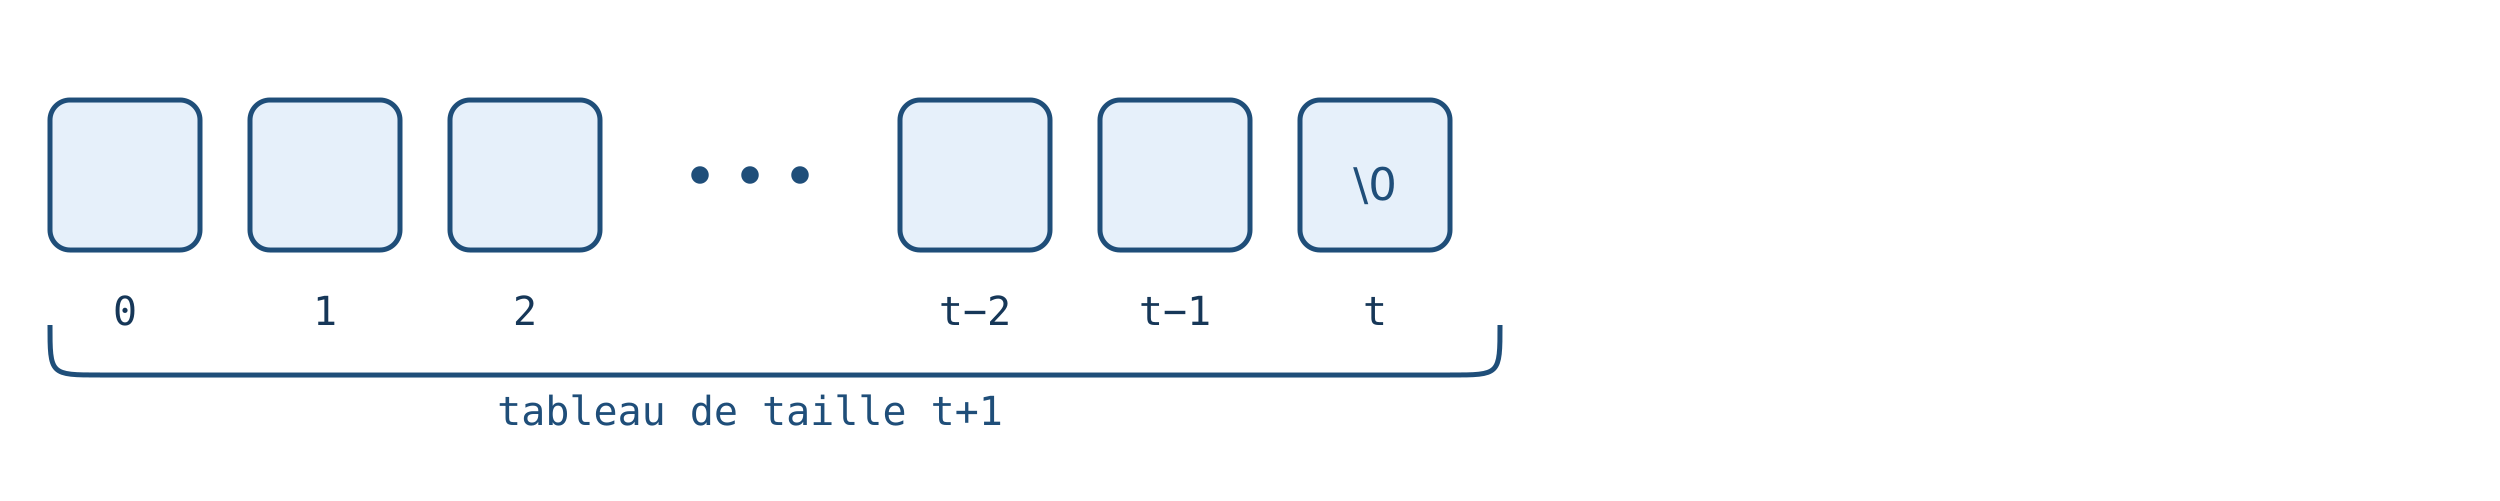
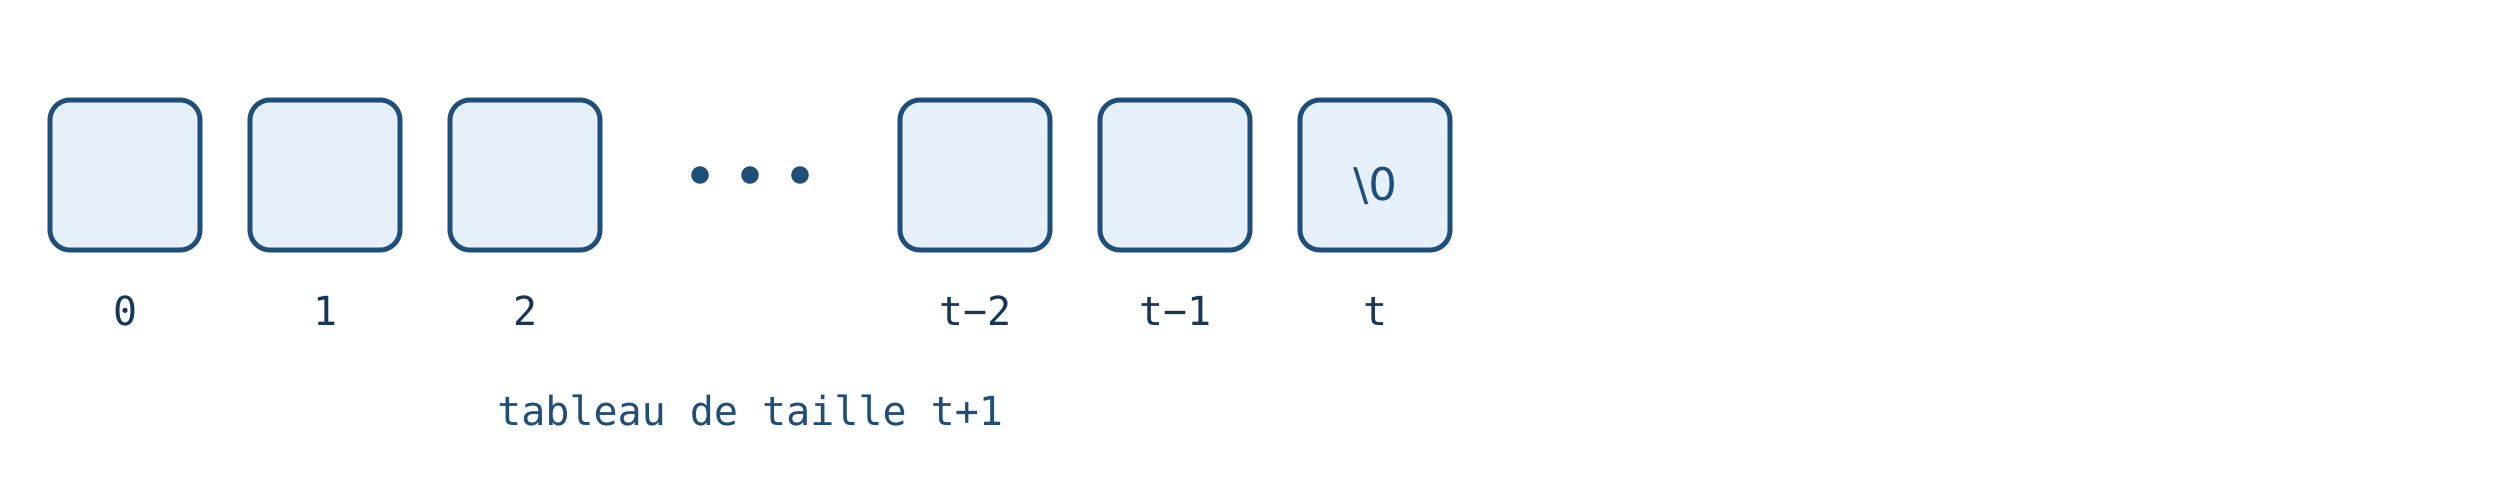
<svg xmlns="http://www.w3.org/2000/svg" width="100%" height="190" viewBox="0 0 1000 200">
  <defs>
    <style>
      .cell { fill: #e6f0fa; stroke: #1f4e79; stroke-width: 2; rx: 8; ry: 8; }
      .label { font-family: 'Fira Sans', 'DejaVu Sans', Arial, sans-serif; font-size: 18px; fill: #1f4e79; }
      .index { font-family: 'Fira Mono', 'DejaVu Sans Mono', monospace; font-size: 16px; fill: #163758; }
      .dots { fill: #1f4e79; }
      .brace { fill: none; stroke: #1f4e79; stroke-width: 2; } 
      .brace-text { fill: #1f4e79; } 
    </style>
  </defs>
  <g id="cells" transform="translate(20,40)">
    <rect x="0" y="0" width="60" height="60" class="cell" />
    <text x="30" y="40" text-anchor="middle" class="label" />
    <text x="30" y="90" text-anchor="middle" class="index">0</text>
    <rect x="80" y="0" width="60" height="60" class="cell" />
    <text x="110" y="40" text-anchor="middle" class="label" />
    <text x="110" y="90" text-anchor="middle" class="index">1</text>
    <rect x="160" y="0" width="60" height="60" class="cell" />
    <text x="190" y="40" text-anchor="middle" class="label" />
    <text x="190" y="90" text-anchor="middle" class="index">2</text>
    <circle cx="260" cy="30" r="3.5" class="dots" />
    <circle cx="280" cy="30" r="3.5" class="dots" />
    <circle cx="300" cy="30" r="3.5" class="dots" />
    <rect x="340" y="0" width="60" height="60" class="cell" />
    <text x="370" y="40" text-anchor="middle" class="label" />
    <text x="370" y="90" text-anchor="middle" class="index">t−2</text>
    <rect x="420" y="0" width="60" height="60" class="cell" />
    <text x="450" y="40" text-anchor="middle" class="label" />
    <text x="450" y="90" text-anchor="middle" class="index">t−1</text>
    <rect x="500" y="0" width="60" height="60" class="cell" />
    <text x="530" y="40" text-anchor="middle" class="label">\0</text>
    <text x="530" y="90" text-anchor="middle" class="index">t</text>
  </g>
-   <path class="brace" d="M 20 130 C 20 150, 20 150, 40 150 L 580 150 C 600 150, 600 150, 600 130" />
-   <text x="300" y="170" text-anchor="middle" class="index brace-text">tableau de taille t+1</text>
+   <path class="brace" d="M 20 130 C 20 150, 20 150, 40 150 L 580 150 C 600 150, 600 150, 600 130" fill="none" stroke="black" stroke-width="2" stroke-dasharray="1200" stroke-dashoffset="1200">
+     <animate id="anim" attributeName="stroke-dashoffset" from="1200" to="0" dur="2s" begin="0s;anim.end+10s" fill="freeze" />
+   </path>
+   <text x="300" y="170" text-anchor="middle" class="index brace-text">
+   tableau de taille t+1
+ </text>
</svg>
